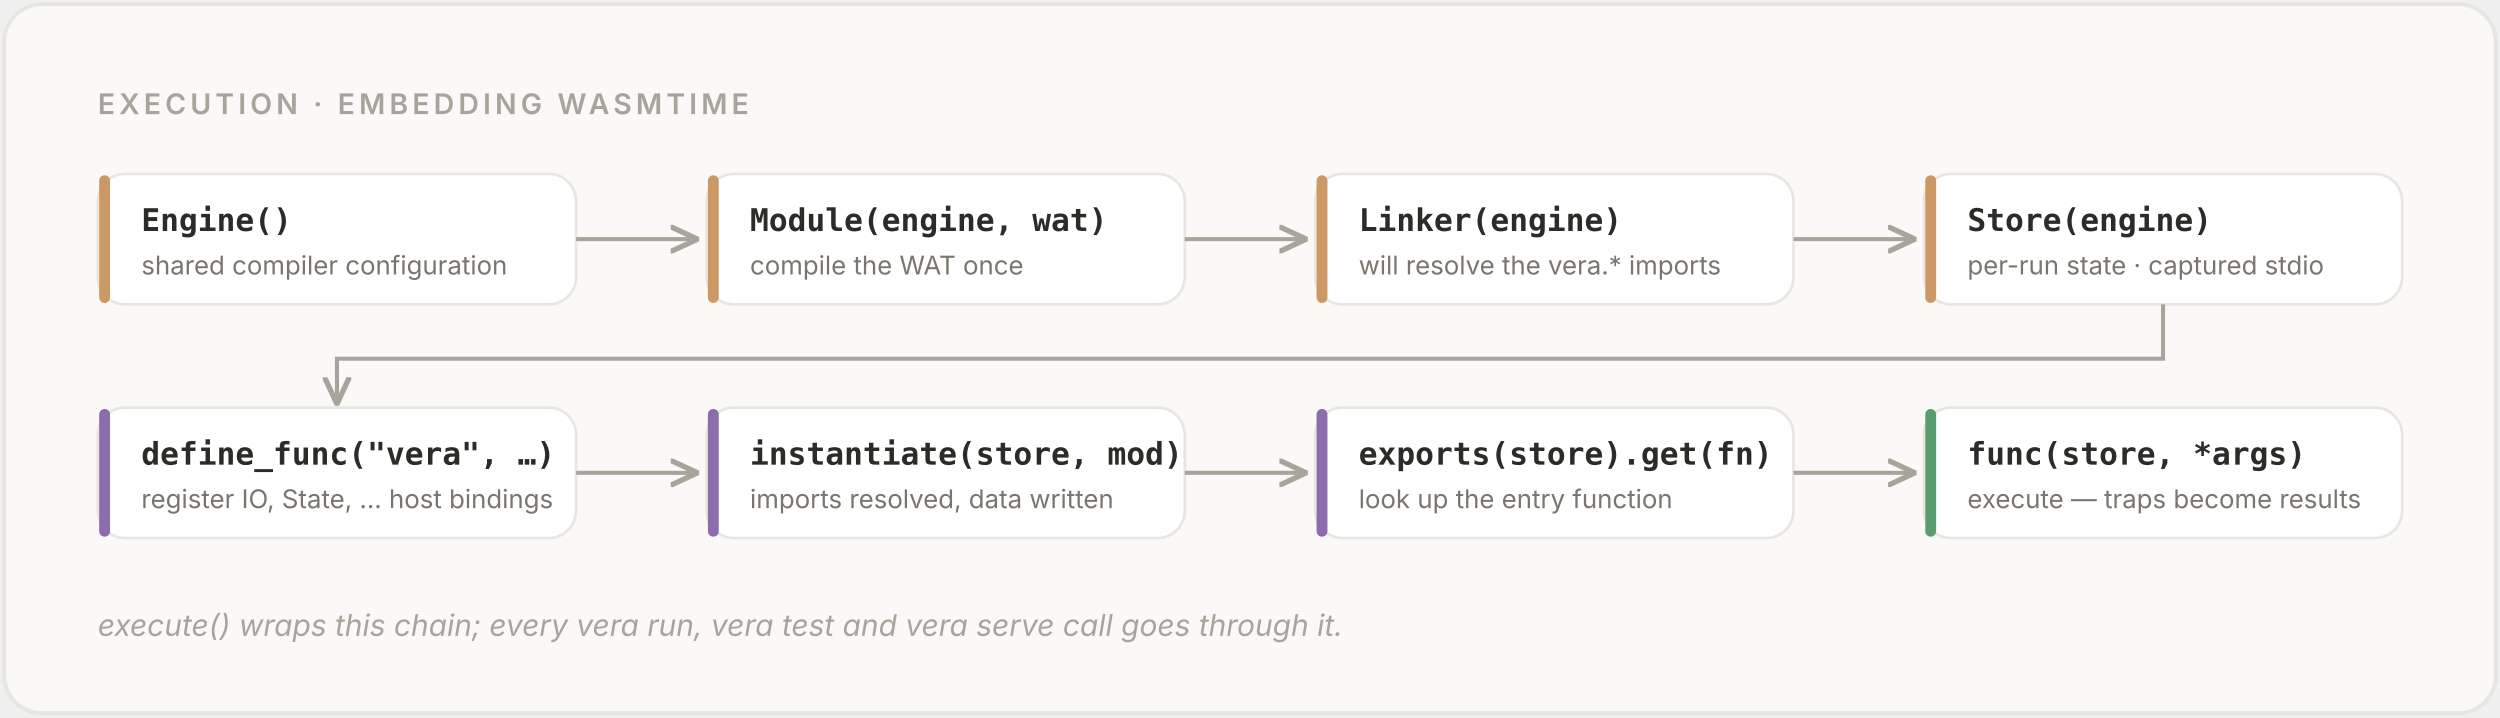
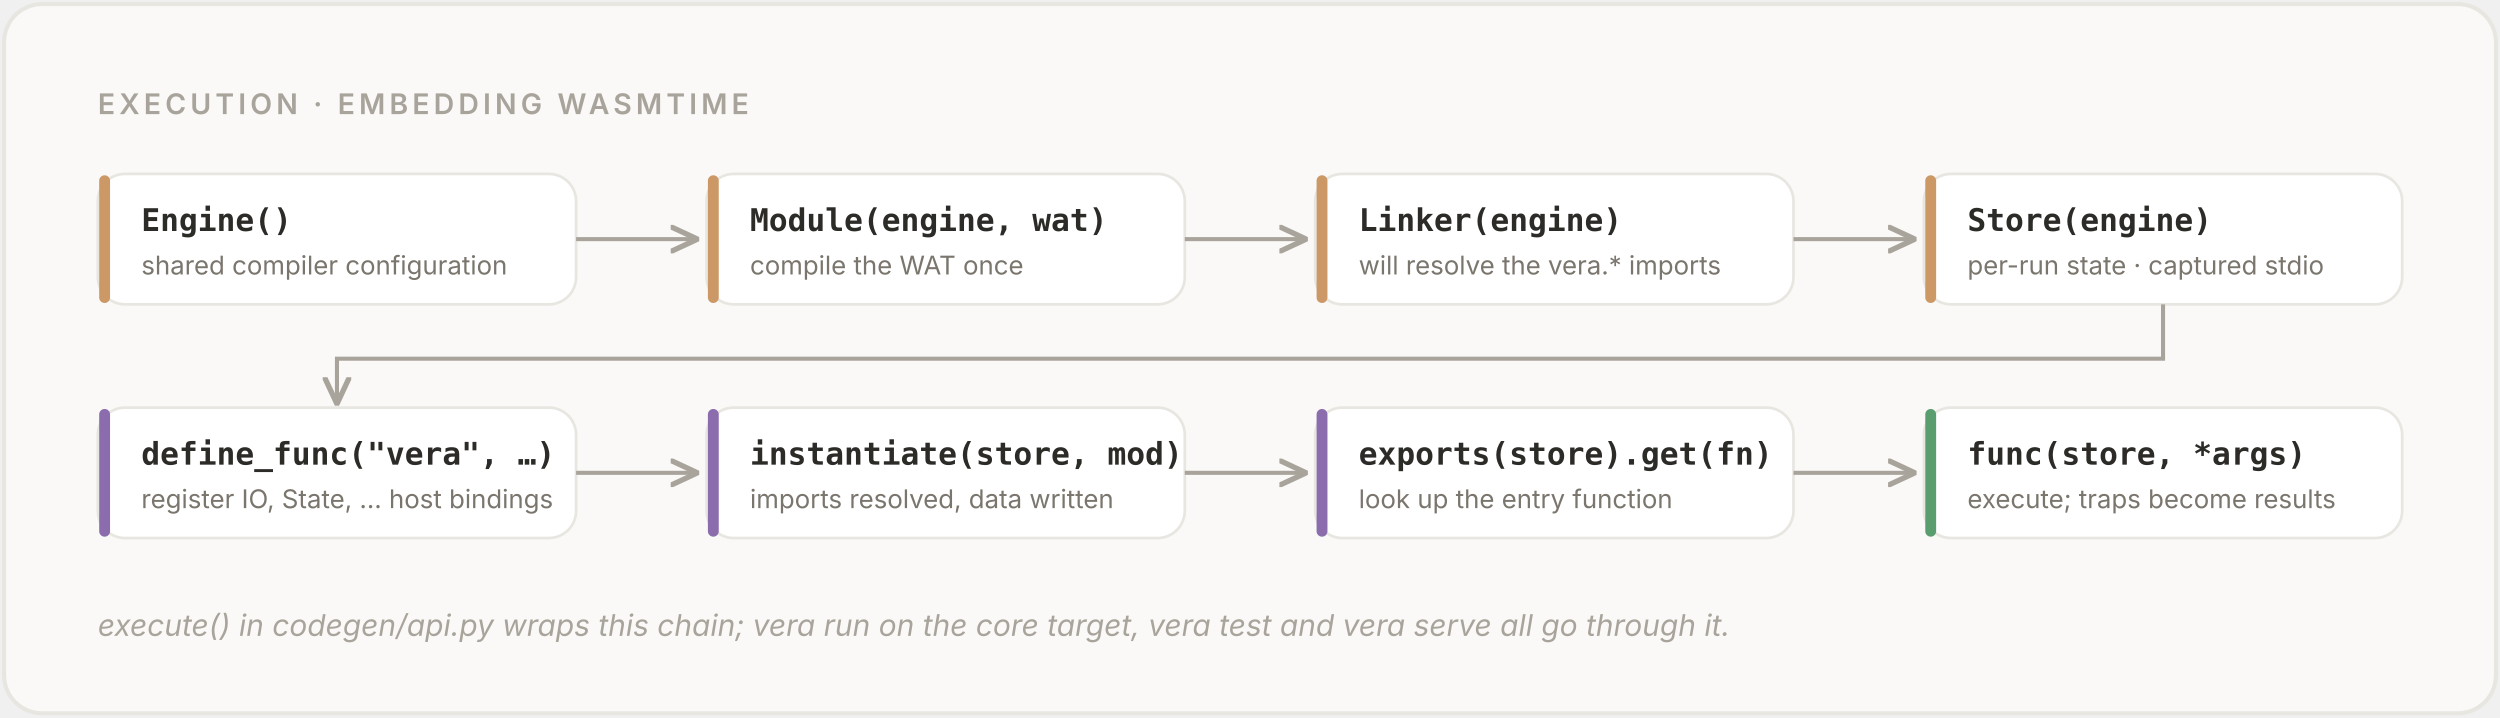
<svg xmlns="http://www.w3.org/2000/svg" width="920" height="264" viewBox="0 0 920 264" role="img" aria-labelledby="title">
  <defs>
    <marker id="arr" viewBox="0 0 8 8" refX="7" refY="4" markerWidth="7" markerHeight="7" orient="auto-start-reverse">
      <path d="M0,0.5 L7.5,4 L0,7.5" fill="none" stroke="#a9a49b" stroke-width="1.5" stroke-linecap="round" stroke-linejoin="round" />
    </marker>
    <style>
      .f  { font-family: -apple-system, BlinkMacSystemFont, 'Segoe UI', system-ui, sans-serif; }
      .m  { font-family: 'SF Mono', Menlo, Monaco, Consolas, monospace; }
      .micro { font-size: 10.5px; font-weight: 600; letter-spacing: 1.5px; fill: #a9a49b; }
      .card { fill: #ffffff; stroke: #e8e6e1; stroke-width: 1; }
      .t { font-size: 11.5px; font-weight: 600; fill: #2d2b28; }
      .d { font-size: 9.5px; fill: #7a756d; }
      .edge { fill: none; stroke: #a9a49b; stroke-width: 1.5; }
    </style>
  </defs>
  <rect x="1.5" y="1.5" width="917" height="261" rx="14" fill="#faf9f7" stroke="#e8e6e1" stroke-width="1.5" />
  <text class="f micro" x="36" y="42">EXECUTION · EMBEDDING WASMTIME</text>
  <g>
    <rect class="card" x="36" y="64" width="176" height="48" rx="10" />
    <rect x="36.5" y="64.5" width="4" height="47" rx="2" fill="#cc9966" />
    <text class="m t" x="52" y="85">Engine()</text>
    <text class="f d" x="52" y="101">shared compiler configuration</text>
  </g>
  <line class="edge" x1="212" y1="88" x2="256" y2="88" marker-end="url(#arr)" />
  <g>
    <rect class="card" x="260" y="64" width="176" height="48" rx="10" />
    <rect x="260.5" y="64.5" width="4" height="47" rx="2" fill="#cc9966" />
    <text class="m t" x="276" y="85">Module(engine, wat)</text>
    <text class="f d" x="276" y="101">compile the WAT once</text>
  </g>
  <line class="edge" x1="436" y1="88" x2="480" y2="88" marker-end="url(#arr)" />
  <g>
    <rect class="card" x="484" y="64" width="176" height="48" rx="10" />
    <rect x="484.5" y="64.5" width="4" height="47" rx="2" fill="#cc9966" />
    <text class="m t" x="500" y="85">Linker(engine)</text>
    <text class="f d" x="500" y="101">will resolve the vera.* imports</text>
  </g>
  <line class="edge" x1="660" y1="88" x2="704" y2="88" marker-end="url(#arr)" />
  <g>
    <rect class="card" x="708" y="64" width="176" height="48" rx="10" />
    <rect x="708.5" y="64.5" width="4" height="47" rx="2" fill="#cc9966" />
    <text class="m t" x="724" y="85">Store(engine)</text>
    <text class="f d" x="724" y="101">per-run state · captured stdio</text>
  </g>
  <polyline class="edge" points="796,112 796,132 124,132 124,148" marker-end="url(#arr)" />
  <g>
    <rect class="card" x="36" y="150" width="176" height="48" rx="10" />
    <rect x="36.5" y="150.5" width="4" height="47" rx="2" fill="#8b6cad" />
    <text class="m t" x="52" y="171">define_func("vera", …)</text>
    <text class="f d" x="52" y="187">register IO, State, … host bindings</text>
  </g>
  <line class="edge" x1="212" y1="174" x2="256" y2="174" marker-end="url(#arr)" />
  <g>
    <rect class="card" x="260" y="150" width="176" height="48" rx="10" />
    <rect x="260.5" y="150.5" width="4" height="47" rx="2" fill="#8b6cad" />
    <text class="m t" x="276" y="171">instantiate(store, mod)</text>
    <text class="f d" x="276" y="187">imports resolved, data written</text>
  </g>
  <line class="edge" x1="436" y1="174" x2="480" y2="174" marker-end="url(#arr)" />
  <g>
    <rect class="card" x="484" y="150" width="176" height="48" rx="10" />
    <rect x="484.5" y="150.5" width="4" height="47" rx="2" fill="#8b6cad" />
    <text class="m t" x="500" y="171">exports(store).get(fn)</text>
    <text class="f d" x="500" y="187">look up the entry function</text>
  </g>
  <line class="edge" x1="660" y1="174" x2="704" y2="174" marker-end="url(#arr)" />
  <g>
    <rect class="card" x="708" y="150" width="176" height="48" rx="10" />
    <rect x="708.5" y="150.5" width="4" height="47" rx="2" fill="#5a9e6f" />
    <text class="m t" x="724" y="171">func(store, *args)</text>
-     <text class="f d" x="724" y="187">execute — traps become results</text>
+     <text class="f d" x="724" y="187">execute; traps become results</text>
  </g>
-   <text class="f" x="36" y="234" font-size="11px" font-style="italic" fill="#a9a49b">execute() wraps this chain; every vera run, vera test and vera serve call goes through it.</text>
+   <text class="f" x="36" y="234" font-size="11px" font-style="italic" fill="#a9a49b">execute() in codegen/api.py wraps this chain; vera run on the core target, vera test and vera serve all go through it.</text>
</svg>
